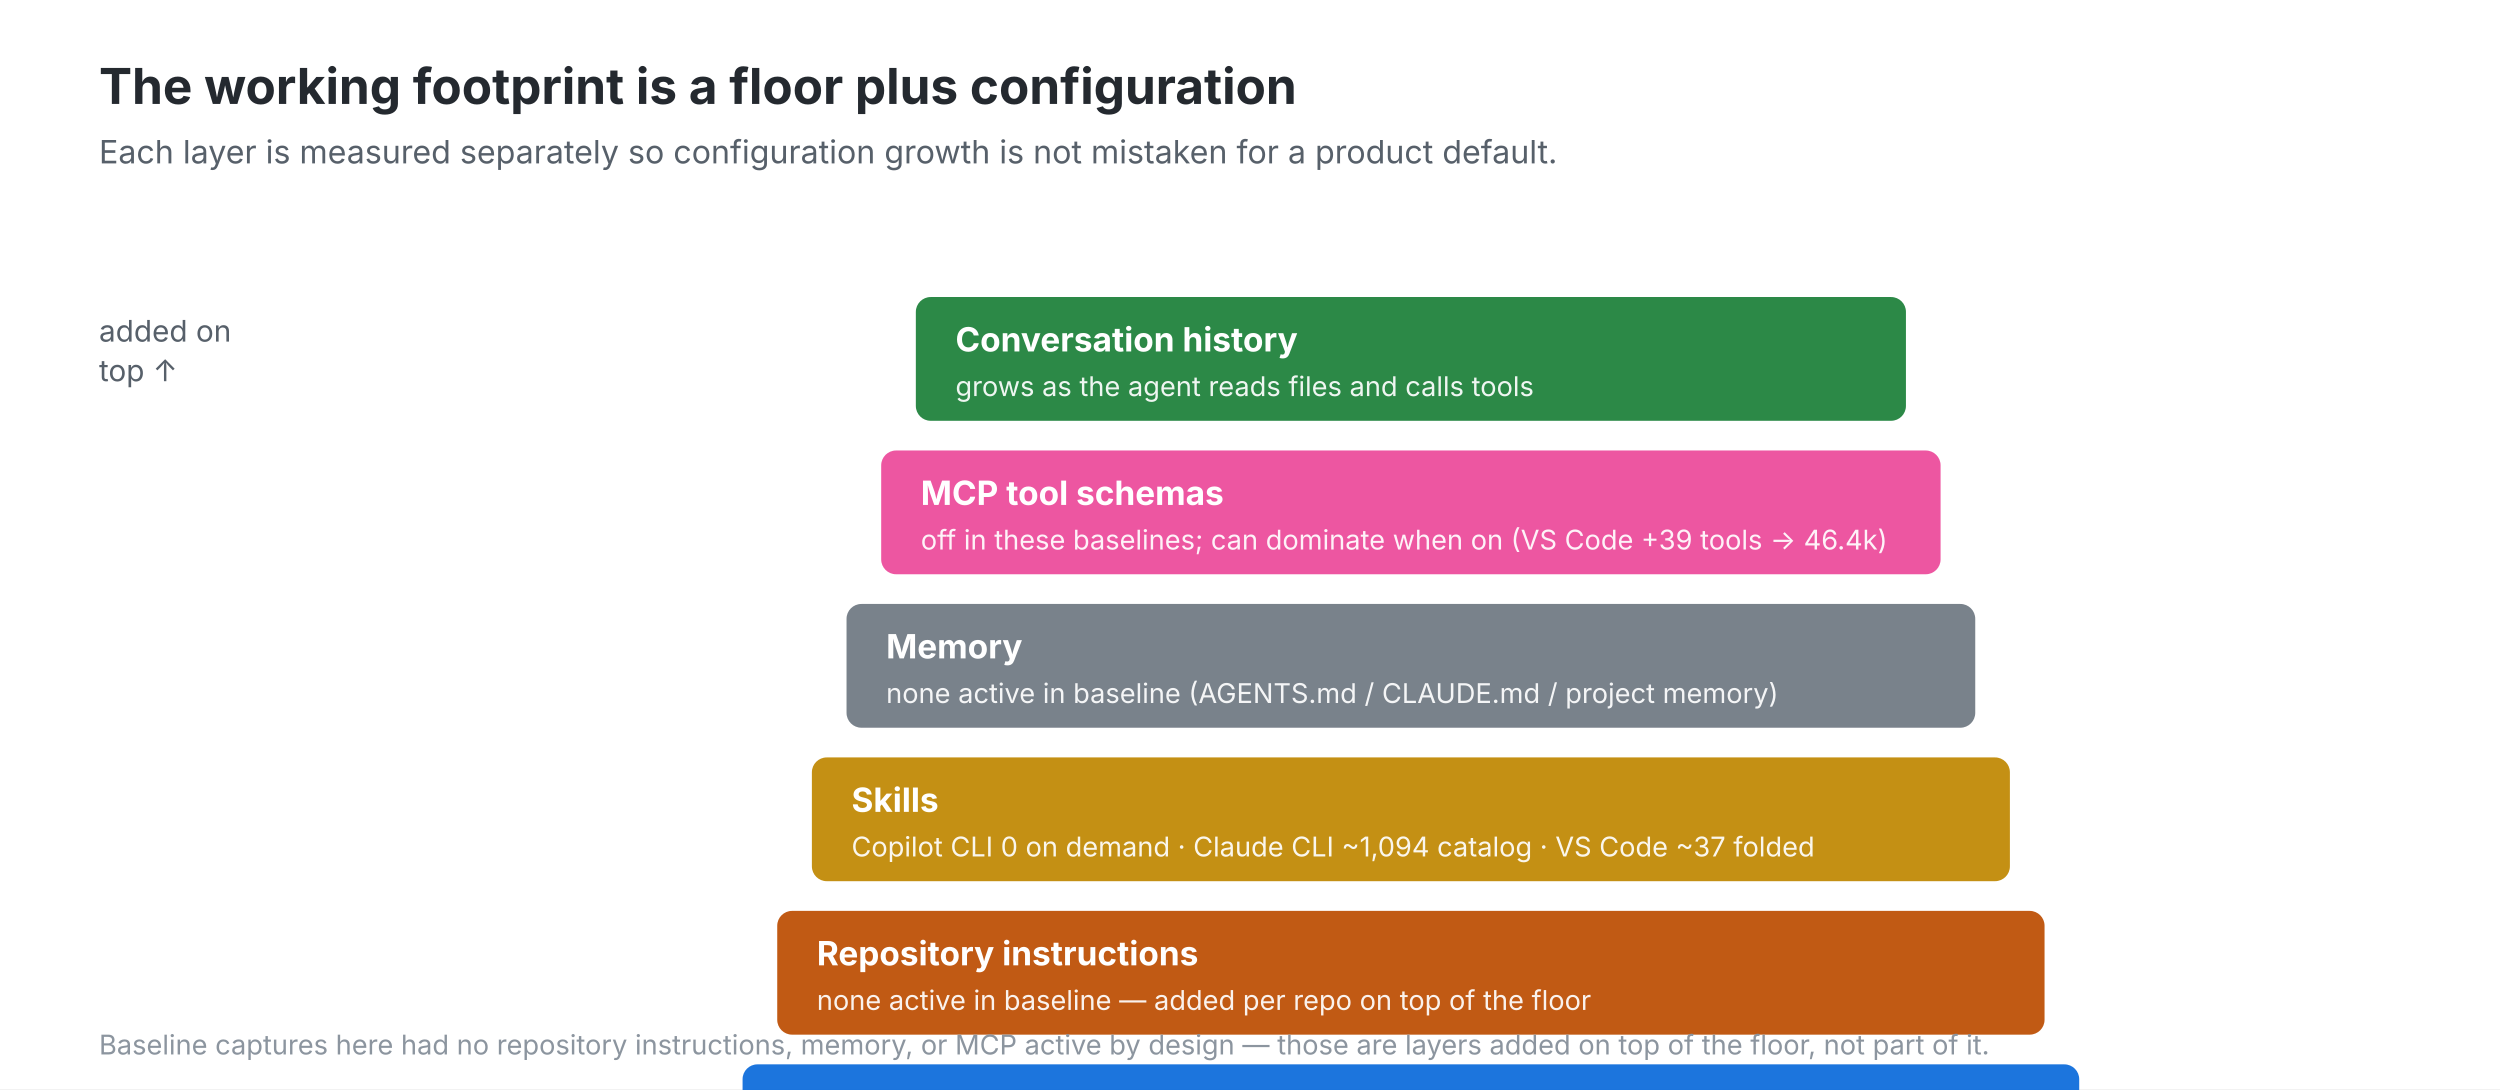
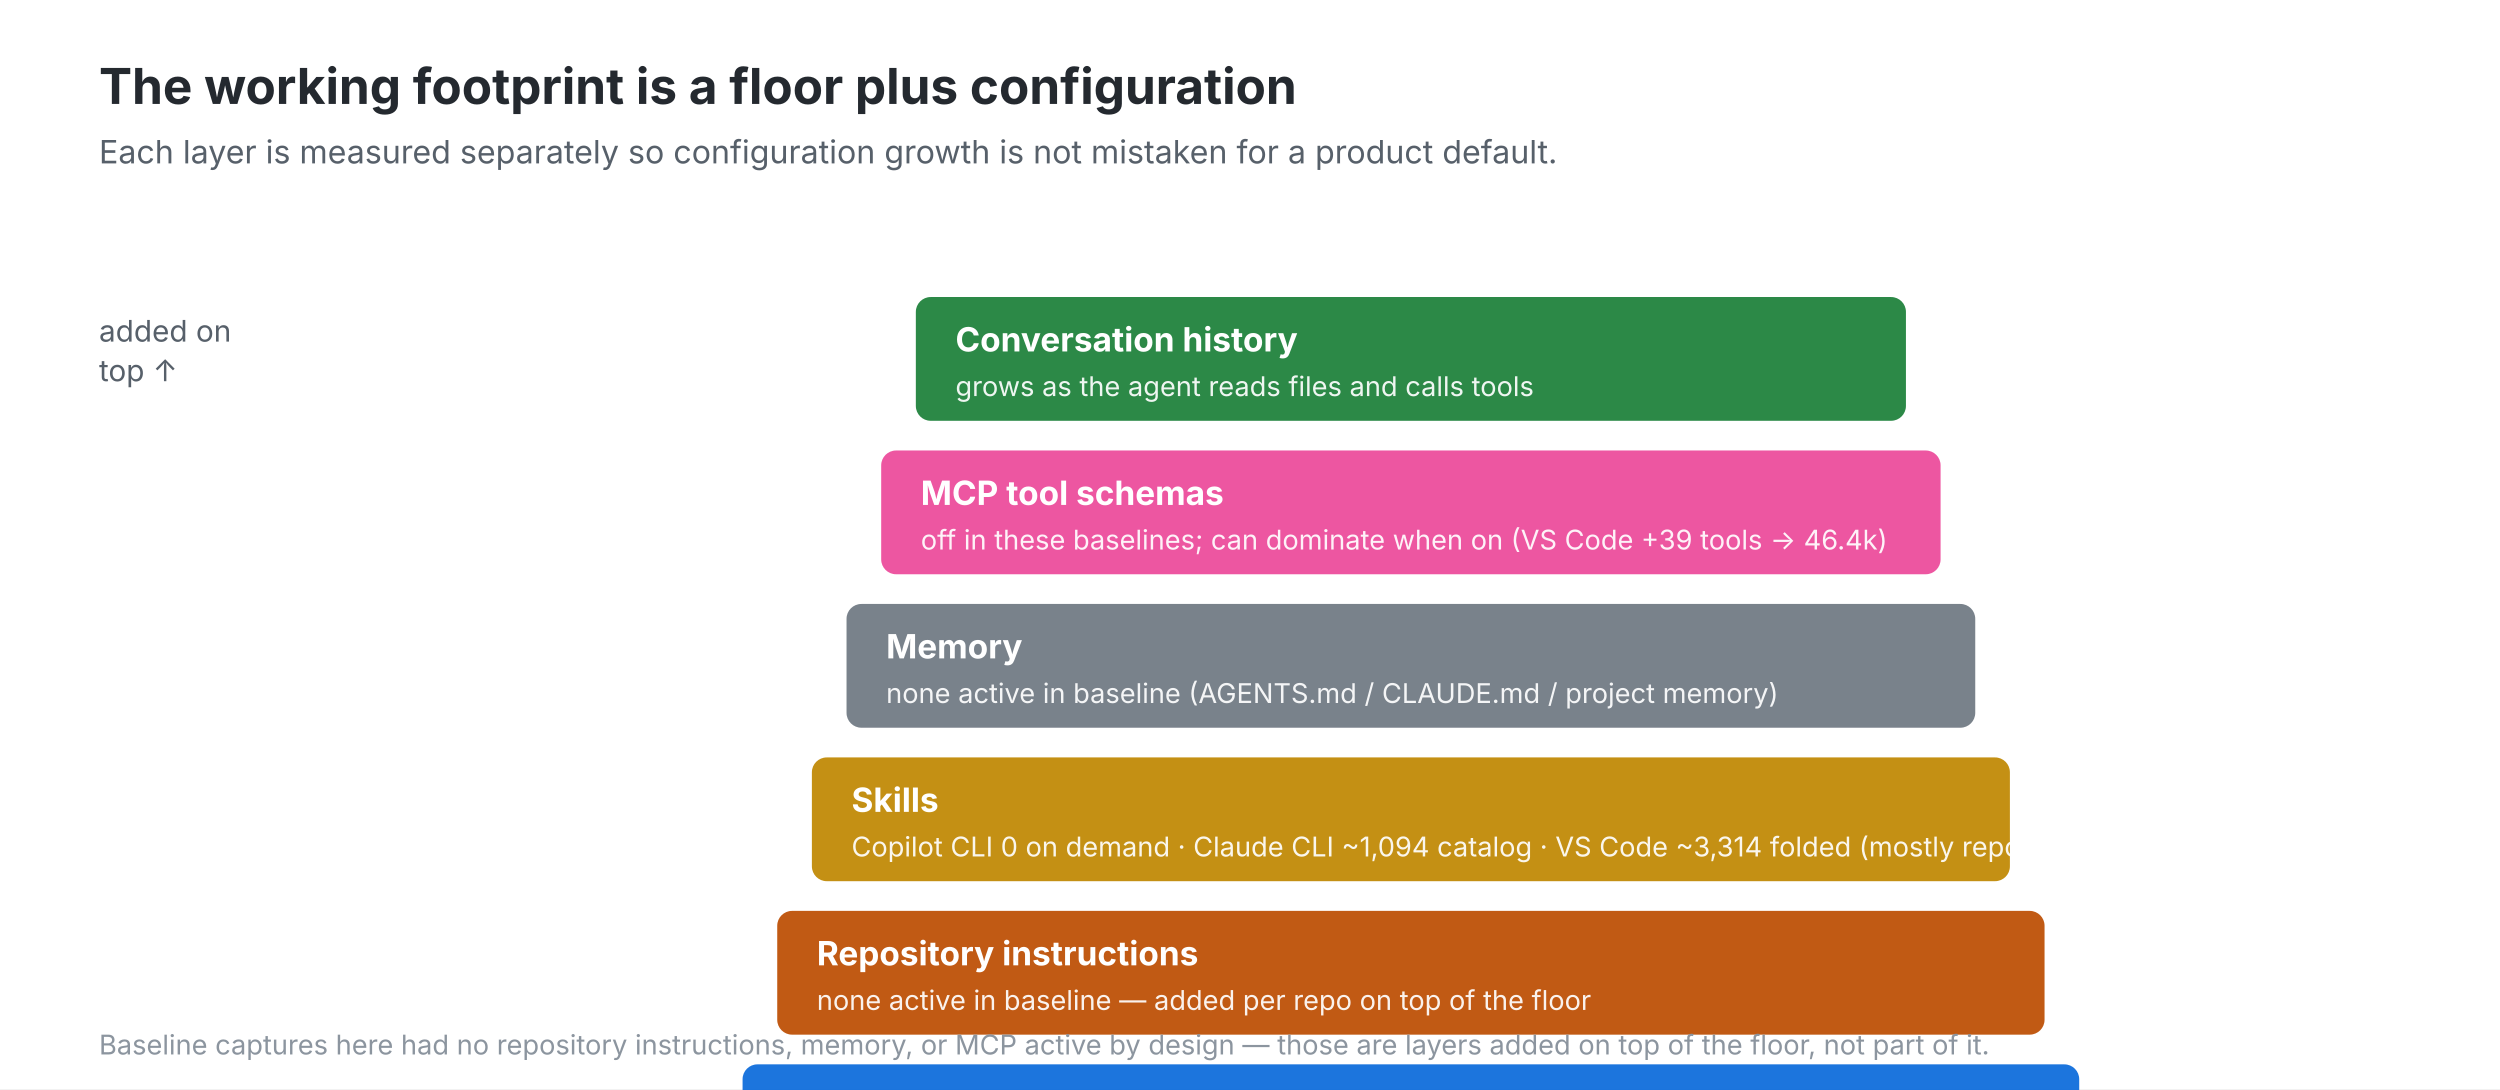
<svg xmlns="http://www.w3.org/2000/svg" viewBox="0 0 1010 440" width="100%" role="img" aria-labelledby="t d" font-family="-apple-system, BlinkMacSystemFont, 'Segoe UI', sans-serif">
  <rect x="0" y="0" width="1010" height="440" fill="#ffffff" />
  <text x="40" y="42" font-size="20" font-weight="700" fill="#24292f">The working footprint is a floor plus configuration</text>
  <text x="40" y="66" font-size="13" fill="#57606a">Each layer is measured separately so configuration growth is not mistaken for a product default.</text>
  <text x="40" y="138" font-size="12" fill="#57606a">added on</text>
  <text x="40" y="154" font-size="12" fill="#57606a">top ↑</text>
  <text x="40" y="454" font-size="12" font-weight="700" fill="#24292f">floor</text>
  <rect x="370" y="120" width="400" height="50" rx="6" fill="#1a7f37" opacity="0.92" />
  <text x="386" y="142" font-size="13.5" font-weight="700" fill="#ffffff">Conversation history</text>
  <text x="386" y="160" font-size="11" fill="#ffffff" opacity="0.92">grows as the agent reads files and calls tools</text>
  <rect x="356" y="182" width="428" height="50" rx="6" fill="#ec4899" opacity="0.92" />
  <text x="372" y="204" font-size="13.5" font-weight="700" fill="#ffffff">MCP tool schemas</text>
  <text x="372" y="222" font-size="11" fill="#ffffff" opacity="0.92">off in these baselines; can dominate when on (VS Code +39 tools → 46.4k)</text>
  <rect x="342" y="244" width="456" height="50" rx="6" fill="#6e7781" opacity="0.92" />
  <text x="358" y="266" font-size="13.5" font-weight="700" fill="#ffffff">Memory</text>
  <text x="358" y="284" font-size="11" fill="#ffffff" opacity="0.92">none active in baseline (AGENTS.md / CLAUDE.md / project memory)</text>
  <rect x="328" y="306" width="484" height="50" rx="6" fill="#bf8700" opacity="0.92" />
  <text x="344" y="328" font-size="13.5" font-weight="700" fill="#ffffff">Skills</text>
-   <text x="344" y="346" font-size="11" fill="#ffffff" opacity="0.92">Copilot CLI 0 on demand · Claude CLI ~1,094 catalog · VS Code ~37 folded</text>
+   <text x="344" y="346" font-size="11" fill="#ffffff" opacity="0.92">Copilot CLI 0 on demand · Claude CLI ~1,094 catalog · VS Code ~3,314 folded (mostly repo + ext)</text>
  <rect x="314" y="368" width="512" height="50" rx="6" fill="#bc4c00" opacity="0.92" />
  <text x="330" y="390" font-size="13.5" font-weight="700" fill="#ffffff">Repository instructions</text>
  <text x="330" y="408" font-size="11" fill="#ffffff" opacity="0.92">none active in baseline — added per repo on top of the floor</text>
  <rect x="300" y="430" width="540" height="50" rx="6" fill="#0969da" opacity="0.92" />
  <text x="316" y="452" font-size="13.5" font-weight="700" fill="#ffffff">Baseline harness floor</text>
  <text x="316" y="470" font-size="11" fill="#ffffff" opacity="0.92">system + native tools: ~14.9k · ~27.2k · 20.6k</text>
  <text x="40" y="426" font-size="11" fill="#8c959f">Baseline captures here had no repository instructions, memory, or MCP active by design — those are layers added on top of the floor, not part of it.</text>
</svg>
